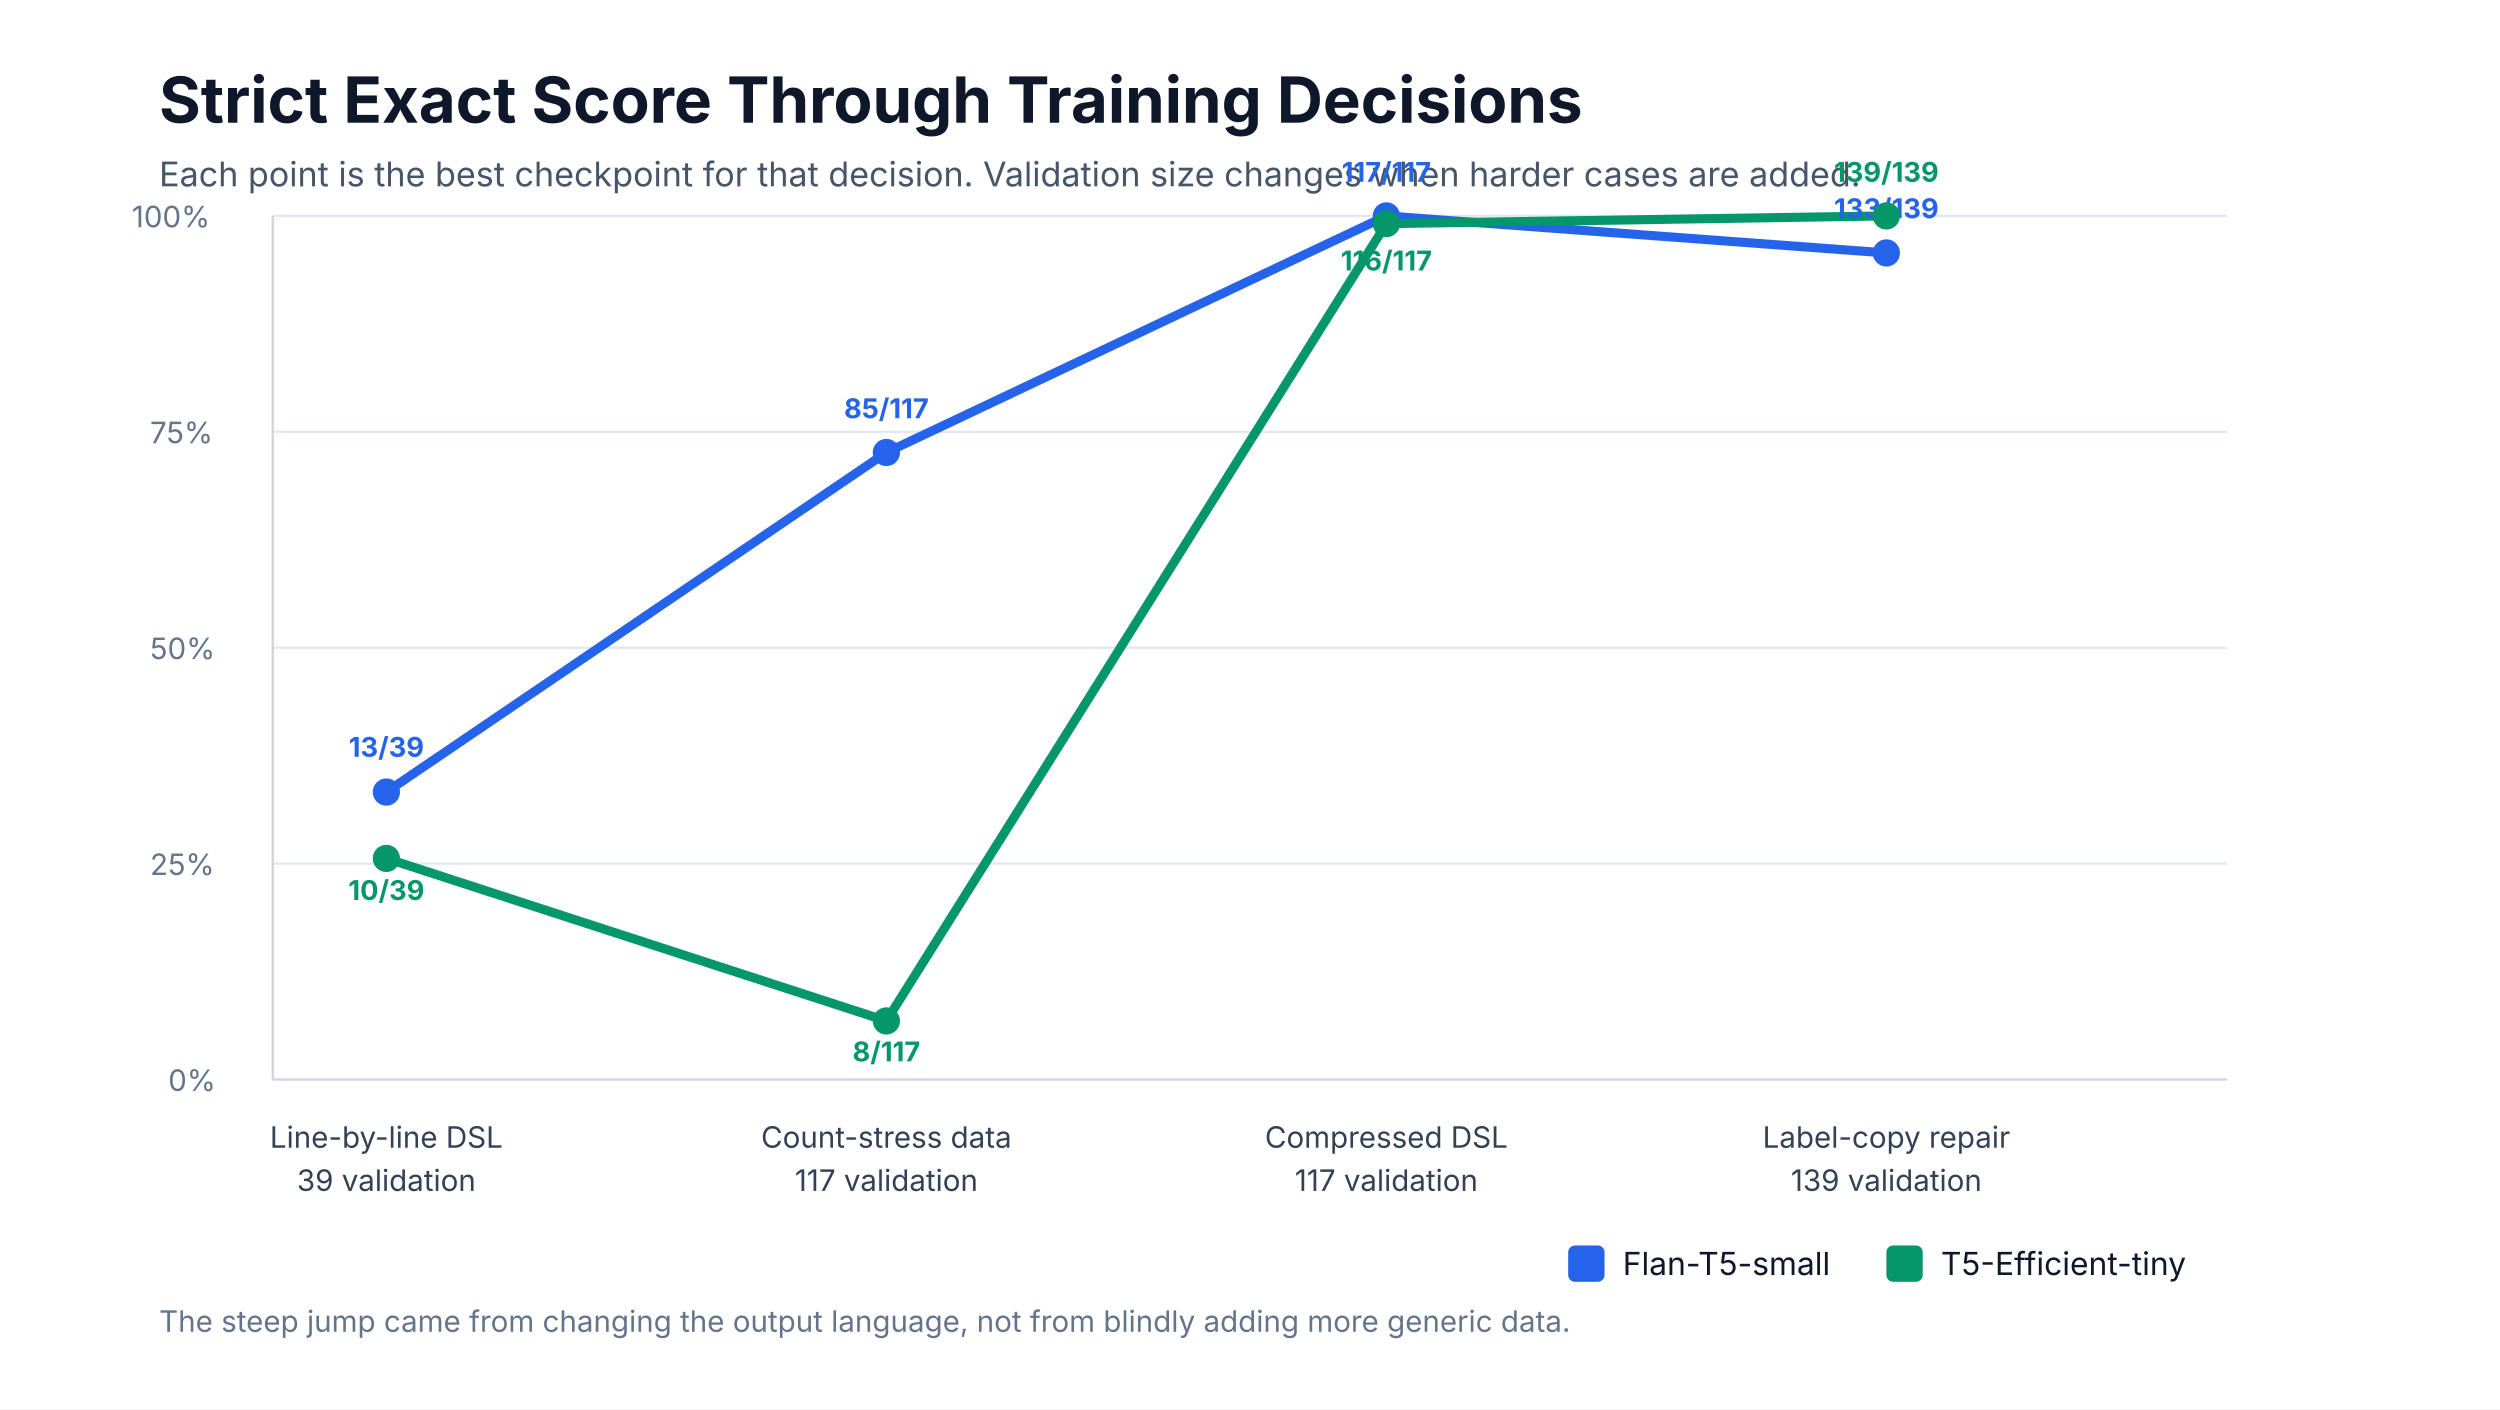
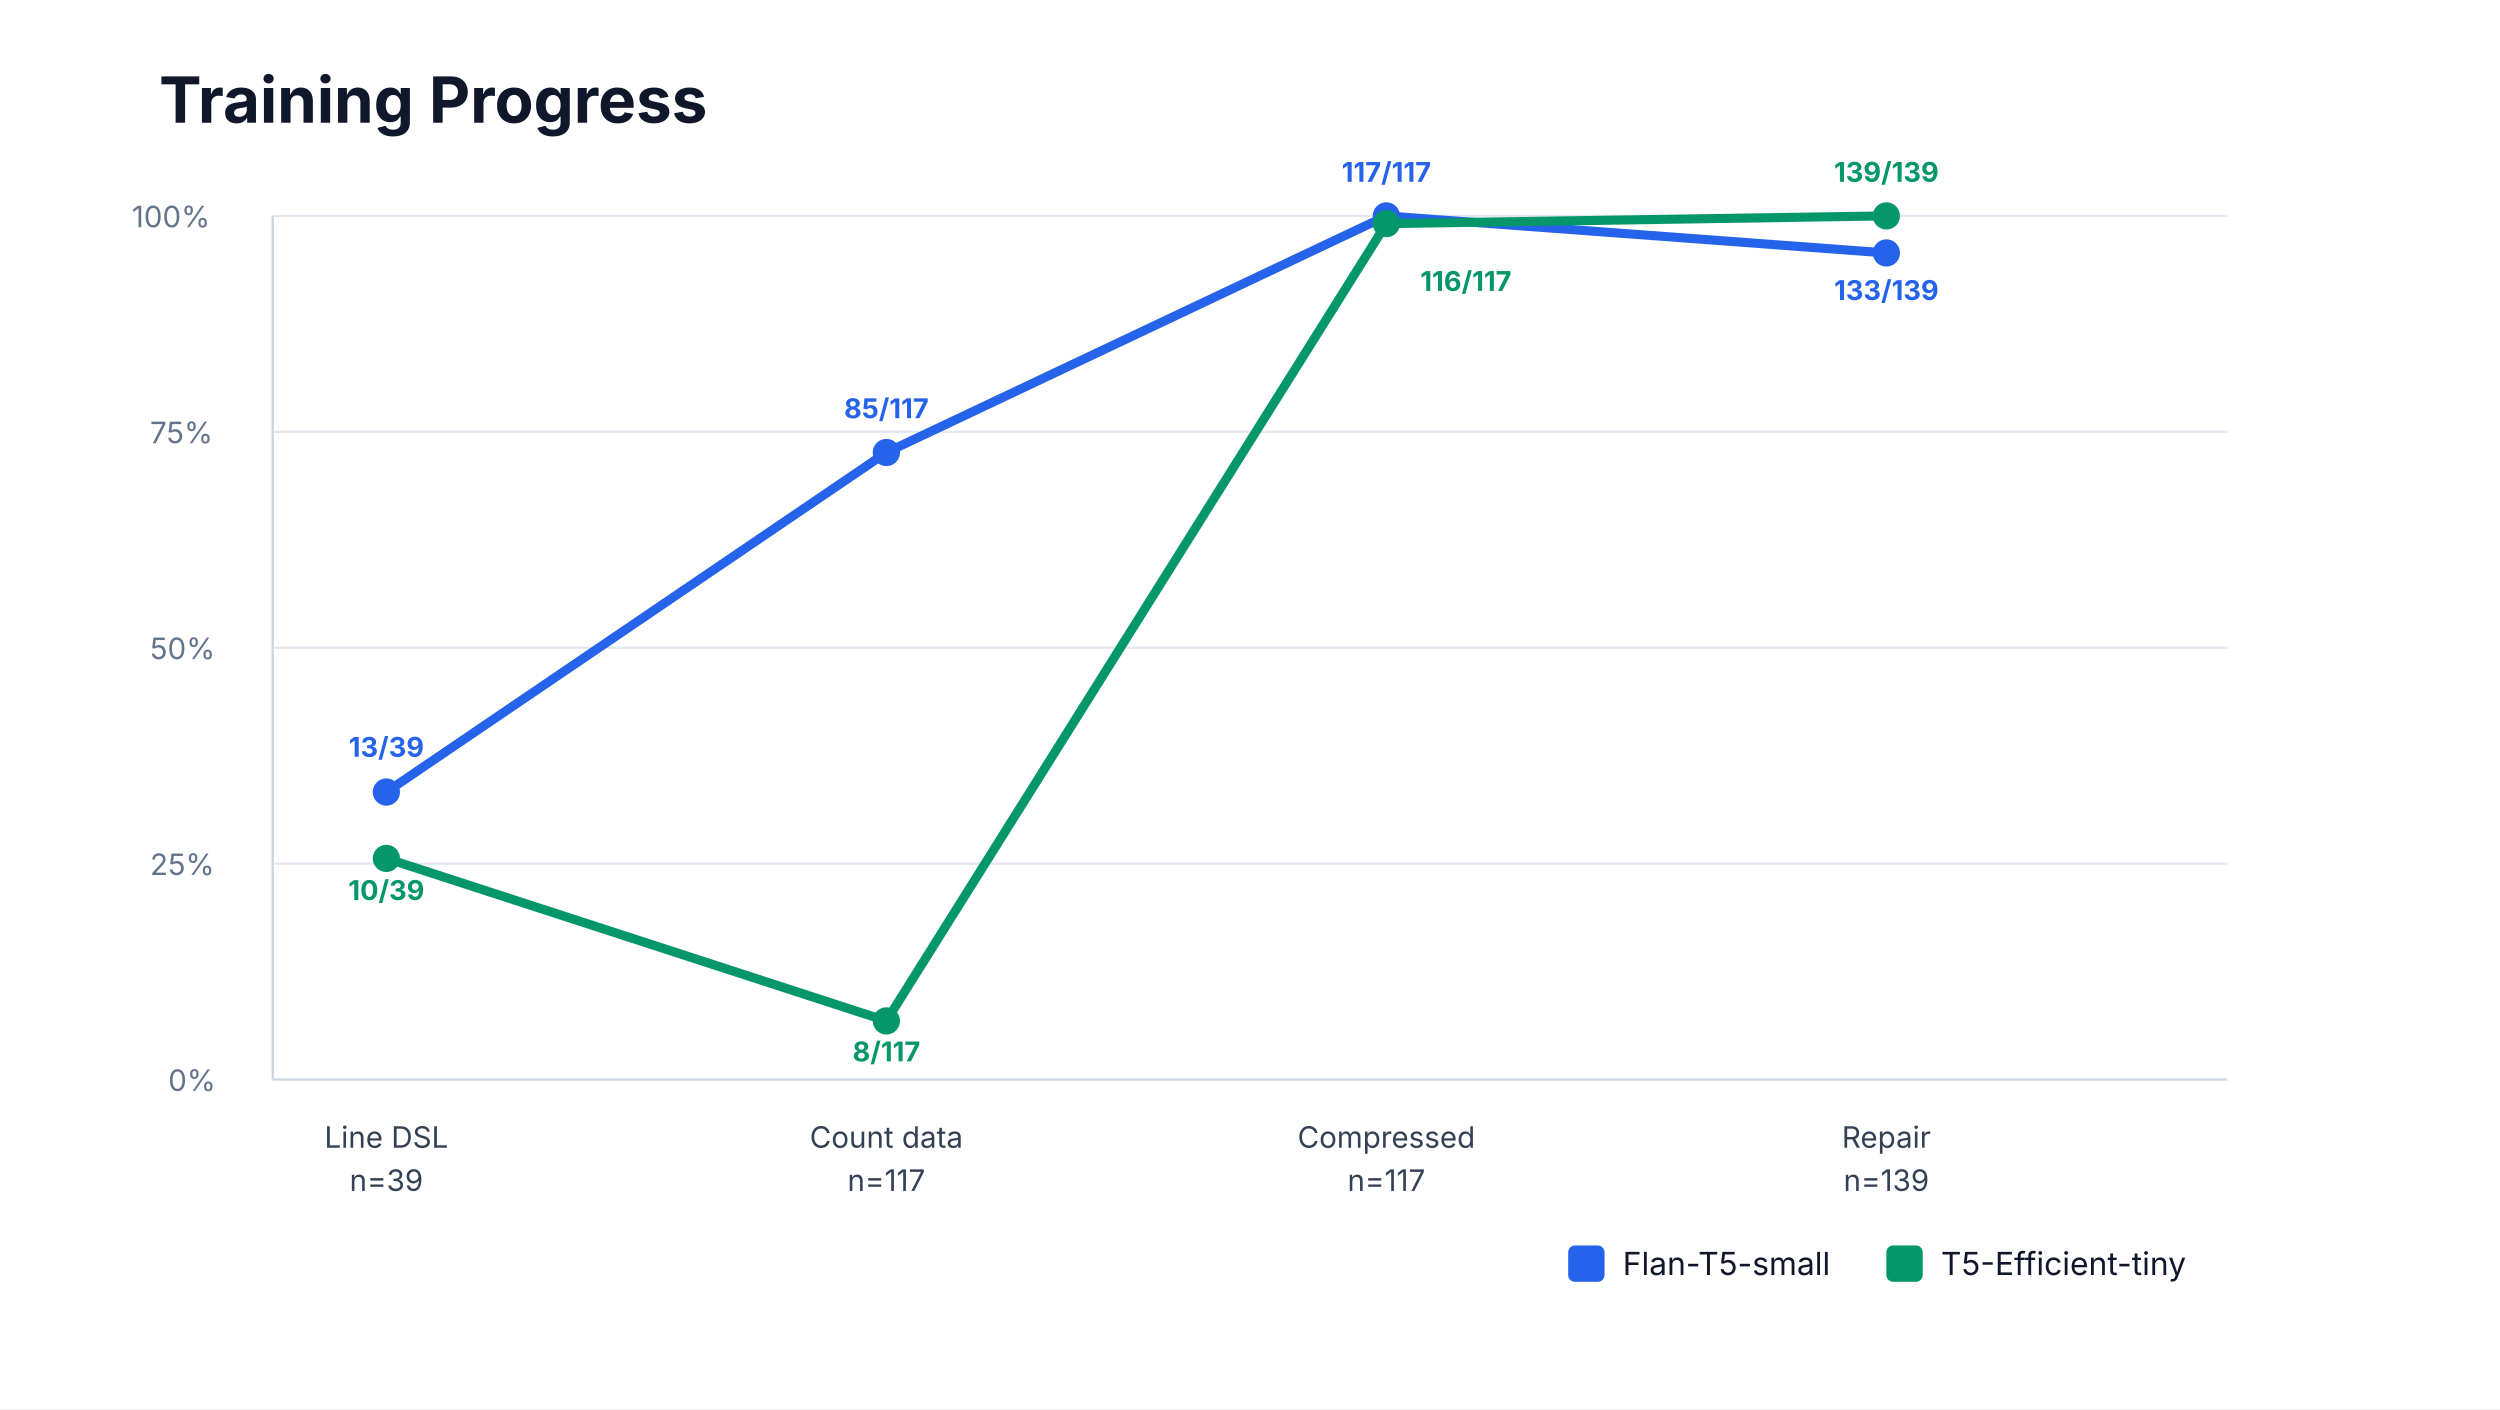
<svg xmlns="http://www.w3.org/2000/svg" width="1100" height="620" viewBox="0 0 1100 620" role="img" aria-labelledby="title desc">
  <rect width="1100" height="620" fill="#ffffff" />
-   <text x="70" y="54" font-family="Inter, Arial, sans-serif" font-size="28" font-weight="700" fill="#0f172a">Strict Exact Score Through Training Decisions</text>
-   <text x="70" y="82" font-family="Inter, Arial, sans-serif" font-size="15" fill="#475569">Each point is the best checkpoint for that decision. Validation size changes when harder cases are added.</text>
+   <text x="70" y="54" font-family="Inter, Arial, sans-serif" font-size="28" font-weight="700" fill="#0f172a">Training Progress</text>
  <g font-family="Inter, Arial, sans-serif" font-size="13" fill="#64748b">
    <line x1="120" y1="475" x2="980" y2="475" stroke="#cbd5e1" stroke-width="1" />
    <line x1="120" y1="380" x2="980" y2="380" stroke="#e2e8f0" stroke-width="1" />
    <line x1="120" y1="285" x2="980" y2="285" stroke="#e2e8f0" stroke-width="1" />
    <line x1="120" y1="190" x2="980" y2="190" stroke="#e2e8f0" stroke-width="1" />
    <line x1="120" y1="95" x2="980" y2="95" stroke="#e2e8f0" stroke-width="1" />
    <line x1="120" y1="95" x2="120" y2="475" stroke="#cbd5e1" stroke-width="1" />
    <text x="74" y="480">0%</text>
    <text x="66" y="385">25%</text>
    <text x="66" y="290">50%</text>
    <text x="66" y="195">75%</text>
    <text x="58" y="100">100%</text>
  </g>
  <g font-family="Inter, Arial, sans-serif" font-size="13" fill="#334155" text-anchor="middle">
-     <text x="170" y="505">Line-by-line DSL</text>
-     <text x="170" y="524">39 validation</text>
-     <text x="390" y="505">Count-stress data</text>
-     <text x="390" y="524">117 validation</text>
-     <text x="610" y="505">Compressed DSL</text>
-     <text x="610" y="524">117 validation</text>
-     <text x="830" y="505">Label-copy repair</text>
-     <text x="830" y="524">139 validation</text>
+     <text x="170" y="505">Line DSL</text>
+     <text x="170" y="524">n=39</text>
+     <text x="390" y="505">Count data</text>
+     <text x="390" y="524">n=117</text>
+     <text x="610" y="505">Compressed</text>
+     <text x="610" y="524">n=117</text>
+     <text x="830" y="505">Repair</text>
+     <text x="830" y="524">n=139</text>
  </g>
-   <polyline points="170,348.5 390,199.1 610,95 830,111.3" fill="none" stroke="#2563eb" stroke-width="4" stroke-linecap="round" stroke-linejoin="round" />
-   <polyline points="170,377.7 390,449.2 610,98.4 830,95" fill="none" stroke="#059669" stroke-width="4" stroke-linecap="round" stroke-linejoin="round" />
+   <path d="M170 348.5 L390 199.1 L610 95 L830 111.3" fill="none" stroke="#2563eb" stroke-width="4" stroke-linecap="round" stroke-linejoin="round" />
+   <path d="M170 377.7 L390 449.2 L610 98.4 L830 95" fill="none" stroke="#059669" stroke-width="4" stroke-linecap="round" stroke-linejoin="round" />
  <g font-family="Inter, Arial, sans-serif" font-size="12" font-weight="700">
    <circle cx="170" cy="348.5" r="6" fill="#2563eb" />
    <circle cx="390" cy="199.1" r="6" fill="#2563eb" />
    <circle cx="610" cy="95" r="6" fill="#2563eb" />
    <circle cx="830" cy="111.3" r="6" fill="#2563eb" />
    <text x="170" y="333" text-anchor="middle" fill="#2563eb">13/39</text>
    <text x="390" y="184" text-anchor="middle" fill="#2563eb">85/117</text>
    <text x="610" y="80" text-anchor="middle" fill="#2563eb">117/117</text>
-     <text x="830" y="96" text-anchor="middle" fill="#2563eb">133/139</text>
+     <text x="830" y="132" text-anchor="middle" fill="#2563eb">133/139</text>
    <circle cx="170" cy="377.7" r="6" fill="#059669" />
    <circle cx="390" cy="449.2" r="6" fill="#059669" />
    <circle cx="610" cy="98.4" r="6" fill="#059669" />
    <circle cx="830" cy="95" r="6" fill="#059669" />
    <text x="170" y="396" text-anchor="middle" fill="#059669">10/39</text>
    <text x="390" y="467" text-anchor="middle" fill="#059669">8/117</text>
-     <text x="610" y="119" text-anchor="middle" fill="#059669">116/117</text>
+     <text x="645" y="128" text-anchor="middle" fill="#059669">116/117</text>
    <text x="830" y="80" text-anchor="middle" fill="#059669">139/139</text>
  </g>
  <g font-family="Inter, Arial, sans-serif" font-size="14" fill="#0f172a">
    <rect x="690" y="548" width="16" height="16" fill="#2563eb" rx="3" />
    <text x="714" y="561">Flan-T5-small</text>
    <rect x="830" y="548" width="16" height="16" fill="#059669" rx="3" />
    <text x="854" y="561">T5-Efficient-tiny</text>
  </g>
-   <text x="70" y="586" font-family="Inter, Arial, sans-serif" font-size="13" fill="#64748b">The steep jump came from changing the output language, not from blindly adding more generic data.</text>
</svg>
